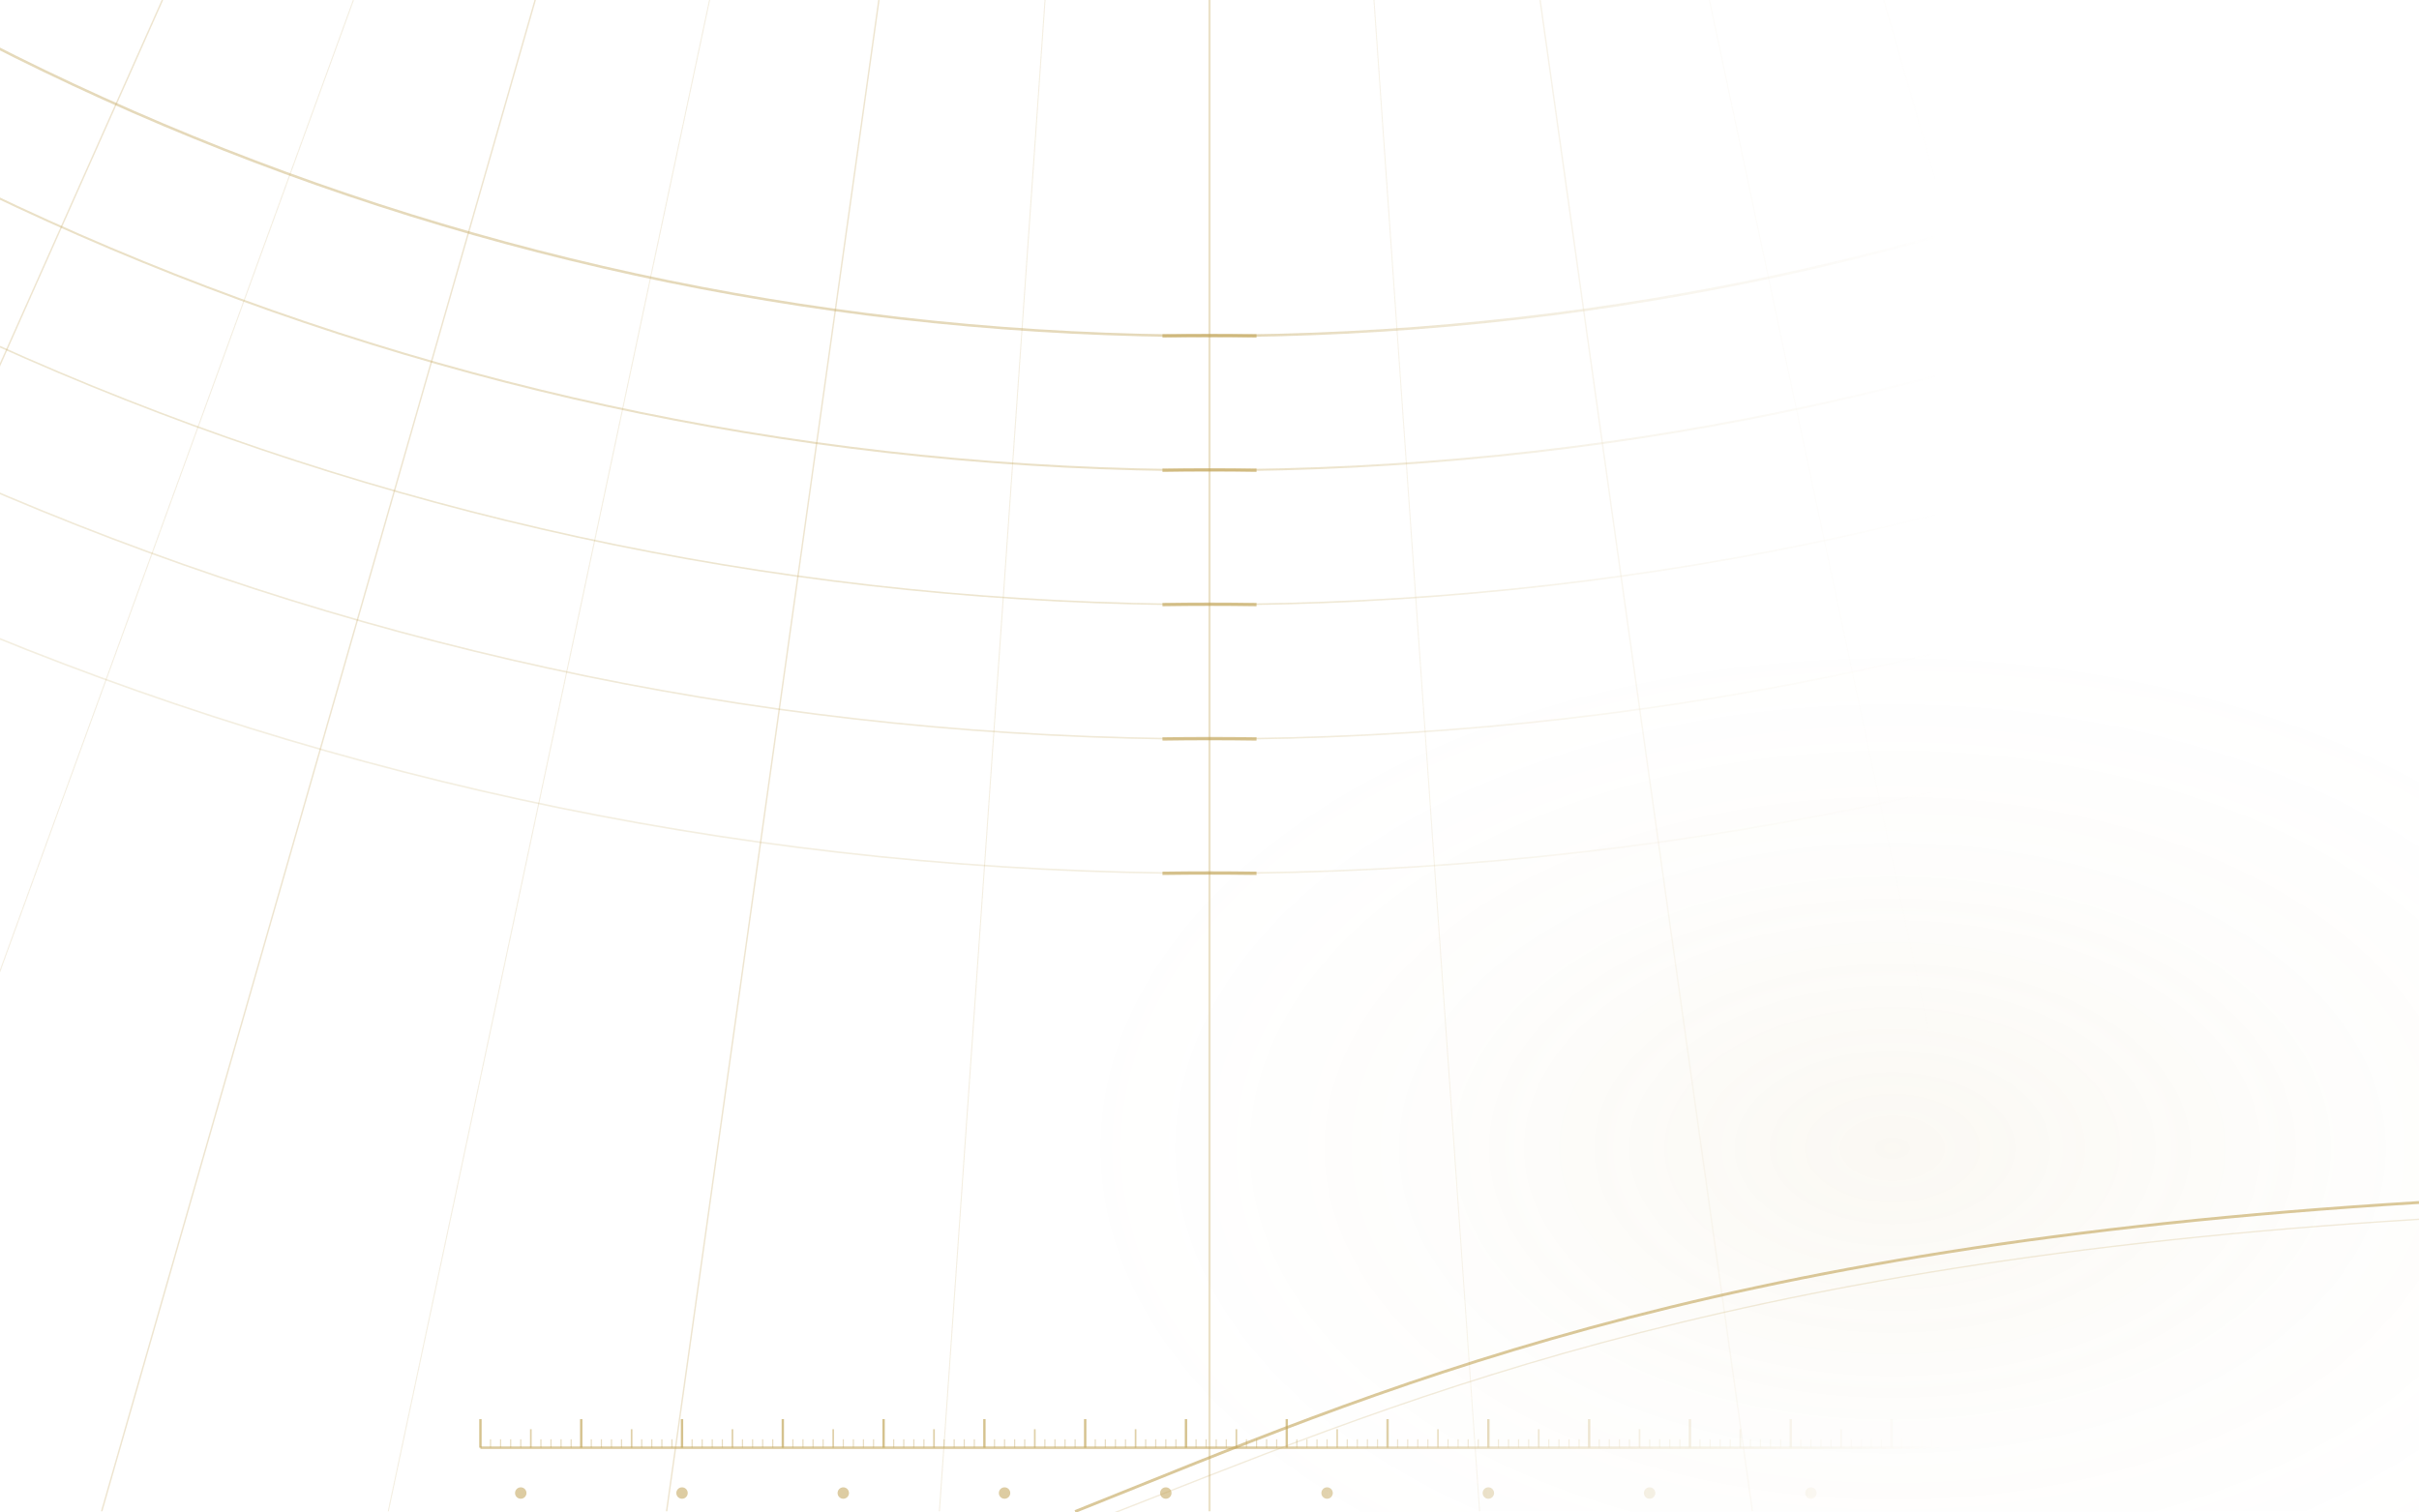
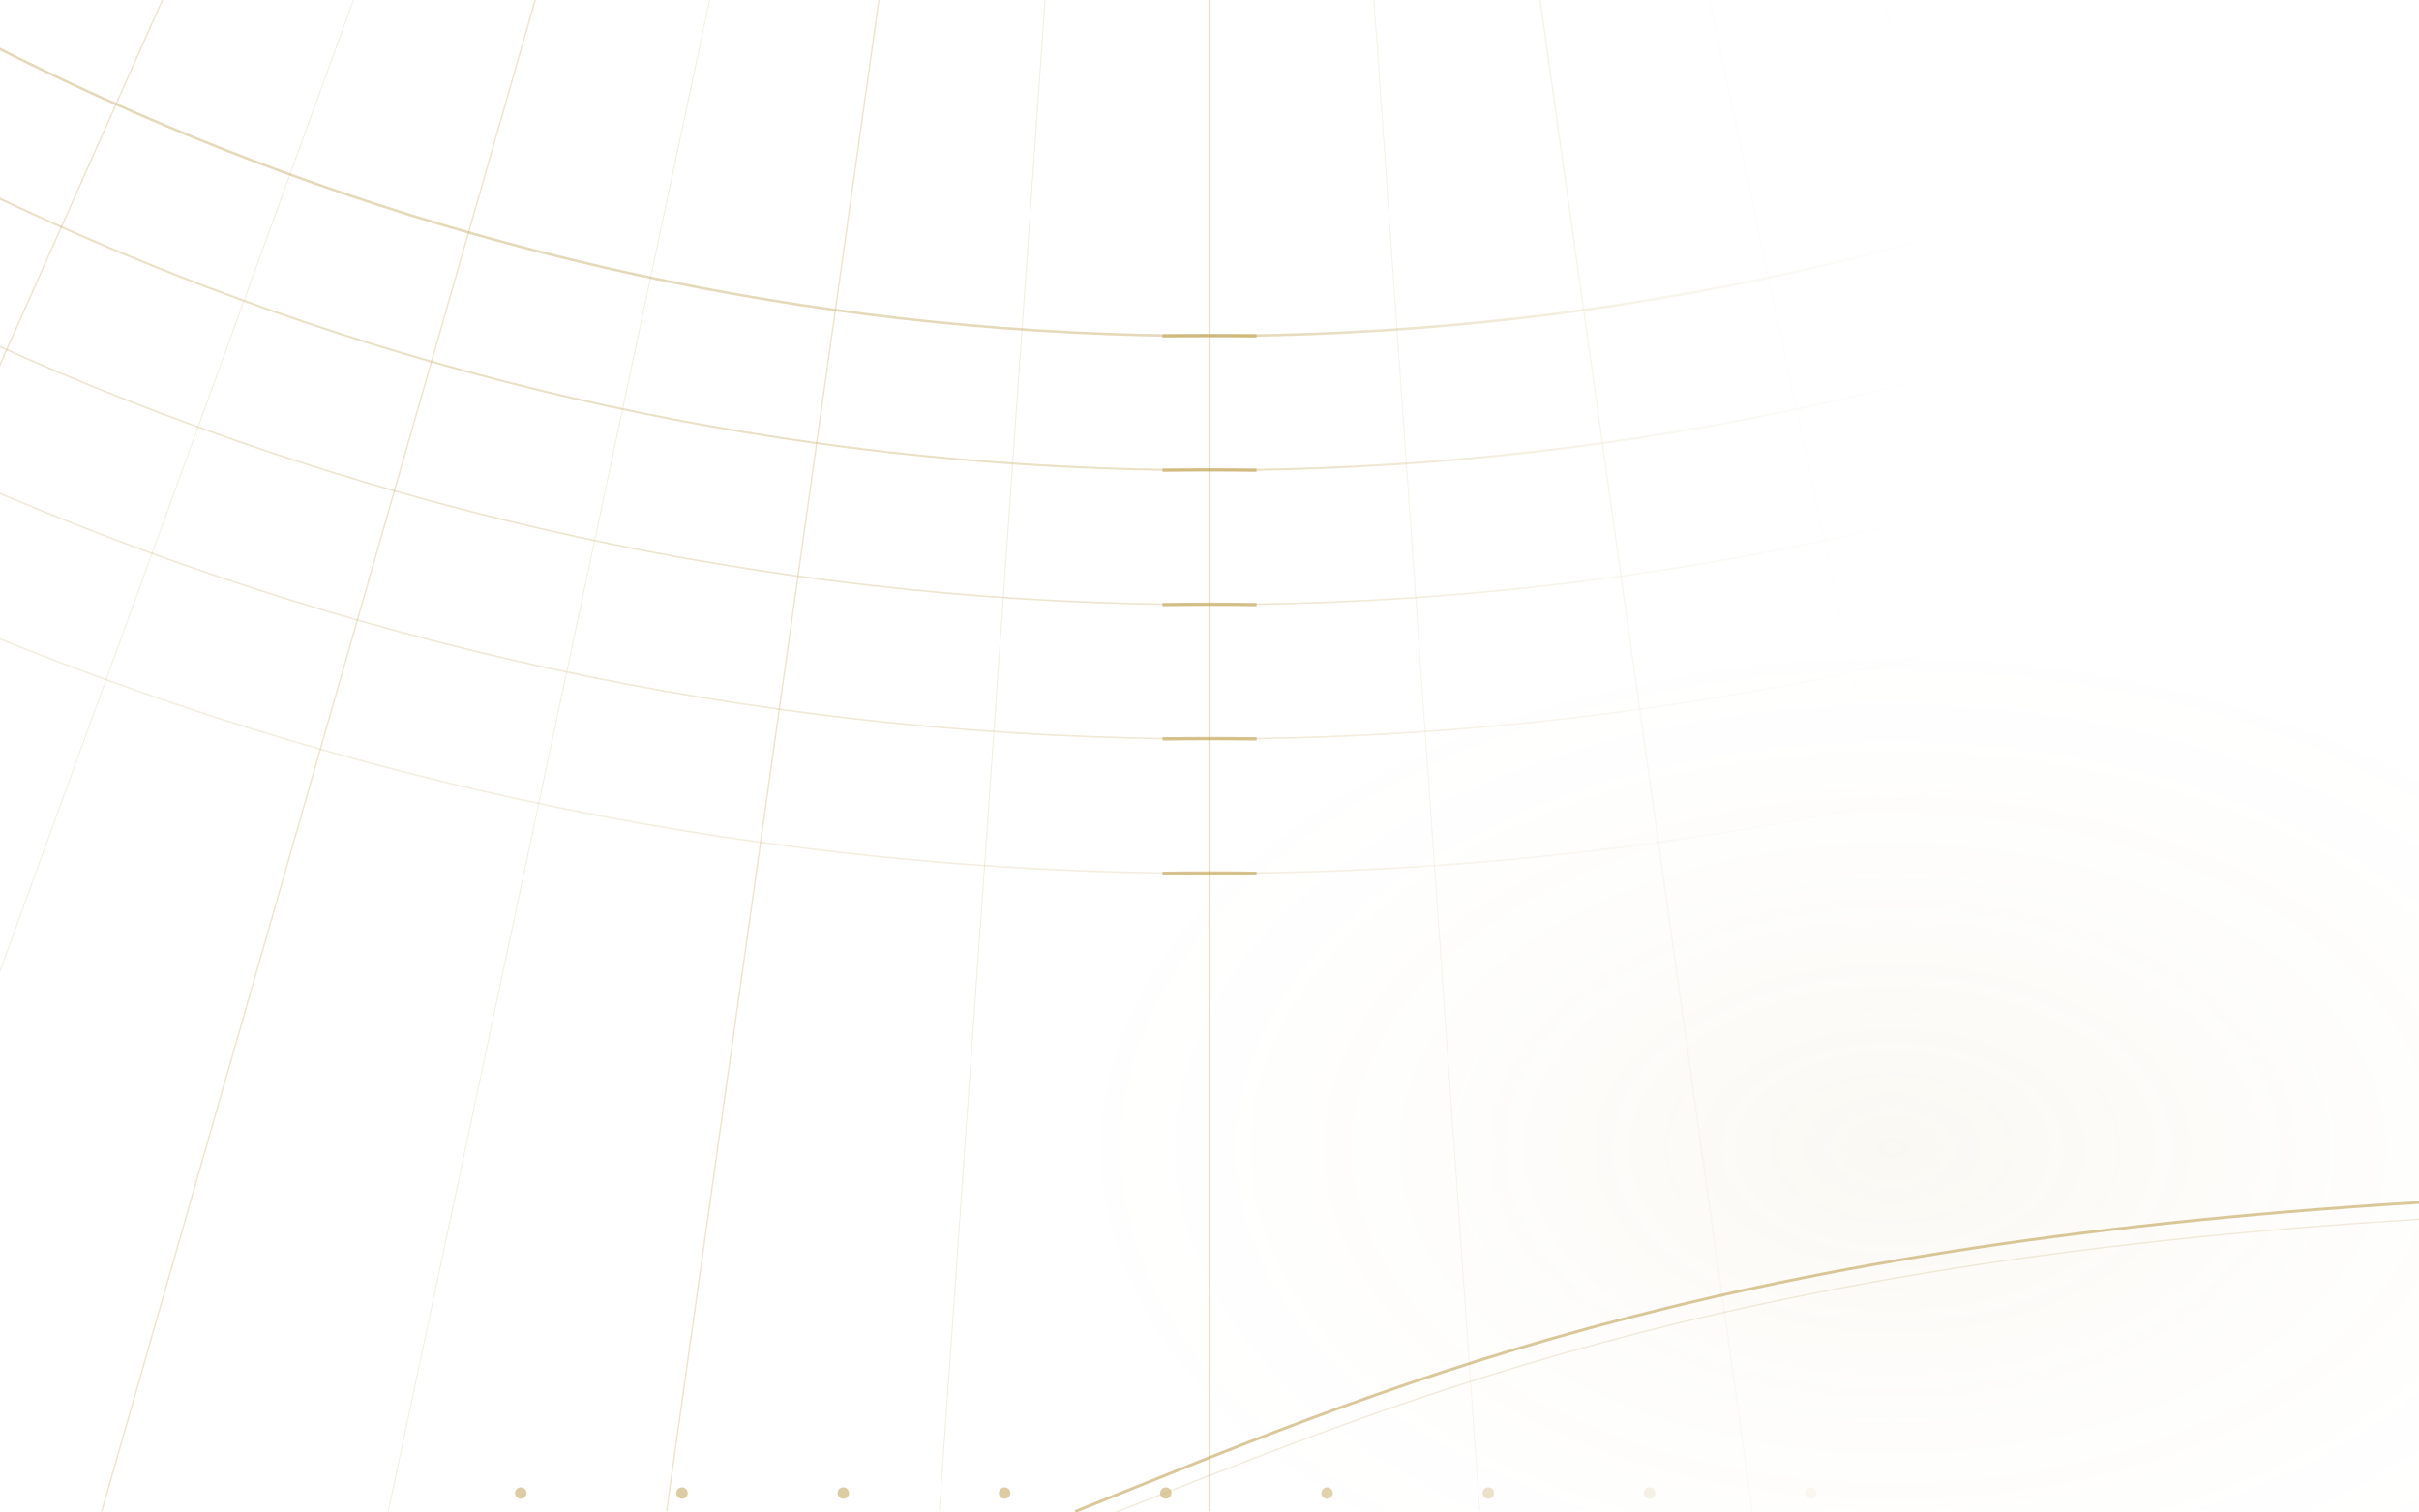
<svg xmlns="http://www.w3.org/2000/svg" width="1440" height="900" viewBox="0 0 1440 900" fill="none">
  <defs>
    <linearGradient id="fadeL" x1="0" y1="0" x2="1" y2="0">
      <stop offset="0%" stop-color="#fff" stop-opacity="1" />
      <stop offset="52%" stop-color="#fff" stop-opacity="1" />
      <stop offset="68%" stop-color="#fff" stop-opacity="0.28" />
      <stop offset="80%" stop-color="#fff" stop-opacity="0" />
      <stop offset="100%" stop-color="#fff" stop-opacity="0" />
    </linearGradient>
    <mask id="plateMask">
      <rect width="1440" height="900" fill="url(#fadeL)" />
    </mask>
    <radialGradient id="plinth" cx="78%" cy="76%" r="34%">
      <stop offset="0%" stop-color="#c2a55a12" />
      <stop offset="55%" stop-color="#c2a55a05" />
      <stop offset="100%" stop-color="#c2a55a00" />
    </radialGradient>
  </defs>
  <g mask="url(#plateMask)">
    <circle cx="720" cy="-1400" r="1600" fill="none" stroke="#c2a55a6a" stroke-width="1.5" />
    <path d="M692 200 A 1600 1600 0 0 1 748 200" fill="none" stroke="#c2a55aa5" stroke-width="2.0" />
    <circle cx="720" cy="-1400" r="1680" fill="none" stroke="#c2a55a58" stroke-width="1.2" />
    <path d="M692 280 A 1680 1680 0 0 1 748 280" fill="none" stroke="#c2a55aa5" stroke-width="2.0" />
    <circle cx="720" cy="-1400" r="1760" fill="none" stroke="#c2a55a49" stroke-width="0.95" />
    <path d="M692 360 A 1760 1760 0 0 1 748 360" fill="none" stroke="#c2a55aa5" stroke-width="2.0" />
    <circle cx="720" cy="-1400" r="1840" fill="none" stroke="#c2a55a3d" stroke-width="0.95" />
    <path d="M692 440 A 1840 1840 0 0 1 748 440" fill="none" stroke="#c2a55aa5" stroke-width="2.0" />
    <circle cx="720" cy="-1400" r="1920" fill="none" stroke="#c2a55a30" stroke-width="0.95" />
    <path d="M692 520 A 1920 1920 0 0 1 748 520" fill="none" stroke="#c2a55aa5" stroke-width="2.0" />
    <line x1="817.9" y1="0" x2="880.8" y2="900" stroke="#c2a55a18" stroke-width="0.6" />
    <line x1="916.8" y1="0" x2="1043.2" y2="900" stroke="#c2a55a18" stroke-width="0.6" />
    <line x1="1017.6" y1="0" x2="1208.9" y2="900" stroke="#c2a55a18" stroke-width="0.6" />
    <line x1="1121.4" y1="0" x2="1379.5" y2="900" stroke="#c2a55a18" stroke-width="0.6" />
    <line x1="1229.6" y1="0" x2="1557.1" y2="900" stroke="#c2a55a18" stroke-width="0.6" />
    <line x1="1343.3" y1="0" x2="1744.0" y2="900" stroke="#c2a55a18" stroke-width="0.6" />
    <line x1="1464.4" y1="0" x2="1942.9" y2="900" stroke="#c2a55a18" stroke-width="0.6" />
    <line x1="1594.8" y1="0" x2="2157.2" y2="900" stroke="#c2a55a18" stroke-width="0.6" />
    <line x1="1737.2" y1="0" x2="2391.0" y2="900" stroke="#c2a55a18" stroke-width="0.6" />
    <line x1="1894.7" y1="0" x2="2649.9" y2="900" stroke="#c2a55a18" stroke-width="0.6" />
    <line x1="2072.0" y1="0" x2="2941.1" y2="900" stroke="#c2a55a18" stroke-width="0.6" />
    <line x1="2274.9" y1="0" x2="3274.4" y2="900" stroke="#c2a55a18" stroke-width="0.6" />
    <line x1="2511.9" y1="0" x2="3663.9" y2="900" stroke="#c2a55a18" stroke-width="0.6" />
    <line x1="2795.6" y1="0" x2="4129.9" y2="900" stroke="#c2a55a18" stroke-width="0.6" />
    <line x1="3144.9" y1="0" x2="4703.7" y2="900" stroke="#c2a55a18" stroke-width="0.6" />
    <line x1="3590.4" y1="0" x2="5435.7" y2="900" stroke="#c2a55a18" stroke-width="0.6" />
    <line x1="4185.1" y1="0" x2="6412.7" y2="900" stroke="#c2a55a18" stroke-width="0.6" />
    <line x1="5028.8" y1="0" x2="7798.7" y2="900" stroke="#c2a55a18" stroke-width="0.6" />
    <line x1="6335.1" y1="0" x2="9944.8" y2="900" stroke="#c2a55a18" stroke-width="0.6" />
    <line x1="8659.8" y1="0" x2="13763.9" y2="900" stroke="#c2a55a18" stroke-width="0.6" />
    <line x1="14040.1" y1="0" x2="22603.0" y2="900" stroke="#c2a55a18" stroke-width="0.6" />
    <line x1="40810.8" y1="0" x2="66583.4" y2="900" stroke="#c2a55a18" stroke-width="0.6" />
    <line x1="-39370.8" y1="0" x2="-65143.4" y2="900" stroke="#c2a55a18" stroke-width="0.6" />
    <line x1="-12600.1" y1="0" x2="-21163.0" y2="900" stroke="#c2a55a18" stroke-width="0.6" />
    <line x1="-7219.8" y1="0" x2="-12323.9" y2="900" stroke="#c2a55a18" stroke-width="0.6" />
    <line x1="-4895.1" y1="0" x2="-8504.8" y2="900" stroke="#c2a55a18" stroke-width="0.6" />
    <line x1="-3588.8" y1="0" x2="-6358.7" y2="900" stroke="#c2a55a18" stroke-width="0.6" />
    <line x1="-2745.1" y1="0" x2="-4972.7" y2="900" stroke="#c2a55a18" stroke-width="0.6" />
    <line x1="-2150.4" y1="0" x2="-3995.7" y2="900" stroke="#c2a55a18" stroke-width="0.6" />
    <line x1="-1704.9" y1="0" x2="-3263.7" y2="900" stroke="#c2a55a18" stroke-width="0.6" />
    <line x1="-1355.6" y1="0" x2="-2689.9" y2="900" stroke="#c2a55a18" stroke-width="0.6" />
    <line x1="-1071.9" y1="0" x2="-2223.9" y2="900" stroke="#c2a55a18" stroke-width="0.6" />
    <line x1="-834.9" y1="0" x2="-1834.4" y2="900" stroke="#c2a55a18" stroke-width="0.6" />
    <line x1="-632.0" y1="0" x2="-1501.1" y2="900" stroke="#c2a55a18" stroke-width="0.6" />
    <line x1="-454.7" y1="0" x2="-1209.9" y2="900" stroke="#c2a55a18" stroke-width="0.6" />
    <line x1="-297.2" y1="0" x2="-951.0" y2="900" stroke="#c2a55a18" stroke-width="0.6" />
    <line x1="-154.8" y1="0" x2="-717.2" y2="900" stroke="#c2a55a18" stroke-width="0.6" />
    <line x1="-24.4" y1="0" x2="-502.9" y2="900" stroke="#c2a55a18" stroke-width="0.6" />
    <line x1="210.4" y1="0" x2="-117.1" y2="900" stroke="#c2a55a18" stroke-width="0.6" />
    <line x1="422.4" y1="0" x2="231.1" y2="900" stroke="#c2a55a18" stroke-width="0.6" />
    <line x1="622.1" y1="0" x2="559.2" y2="900" stroke="#c2a55a18" stroke-width="0.6" />
    <line x1="817.9" y1="0" x2="880.8" y2="900" stroke="#c2a55a18" stroke-width="0.6" />
    <line x1="1017.6" y1="0" x2="1208.9" y2="900" stroke="#c2a55a18" stroke-width="0.6" />
    <line x1="1229.6" y1="0" x2="1557.1" y2="900" stroke="#c2a55a18" stroke-width="0.6" />
    <line x1="1464.4" y1="0" x2="1942.9" y2="900" stroke="#c2a55a18" stroke-width="0.6" />
    <line x1="1594.8" y1="0" x2="2157.2" y2="900" stroke="#c2a55a18" stroke-width="0.6" />
    <line x1="1737.2" y1="0" x2="2391.0" y2="900" stroke="#c2a55a18" stroke-width="0.6" />
    <line x1="1894.7" y1="0" x2="2649.9" y2="900" stroke="#c2a55a18" stroke-width="0.6" />
    <line x1="2072.0" y1="0" x2="2941.1" y2="900" stroke="#c2a55a18" stroke-width="0.6" />
    <line x1="2274.9" y1="0" x2="3274.4" y2="900" stroke="#c2a55a18" stroke-width="0.6" />
    <line x1="2511.9" y1="0" x2="3663.9" y2="900" stroke="#c2a55a18" stroke-width="0.6" />
    <line x1="2795.6" y1="0" x2="4129.9" y2="900" stroke="#c2a55a18" stroke-width="0.6" />
    <line x1="3144.9" y1="0" x2="4703.7" y2="900" stroke="#c2a55a18" stroke-width="0.6" />
    <line x1="3590.4" y1="0" x2="5435.7" y2="900" stroke="#c2a55a18" stroke-width="0.6" />
    <line x1="4185.1" y1="0" x2="6412.7" y2="900" stroke="#c2a55a18" stroke-width="0.6" />
    <line x1="5028.8" y1="0" x2="7798.7" y2="900" stroke="#c2a55a18" stroke-width="0.6" />
    <line x1="6335.1" y1="0" x2="9944.8" y2="900" stroke="#c2a55a18" stroke-width="0.6" />
    <line x1="8659.8" y1="0" x2="13763.9" y2="900" stroke="#c2a55a18" stroke-width="0.6" />
    <line x1="14040.1" y1="0" x2="22603.0" y2="900" stroke="#c2a55a18" stroke-width="0.6" />
    <line x1="40810.8" y1="0" x2="66583.4" y2="900" stroke="#c2a55a18" stroke-width="0.6" />
    <line x1="-39370.8" y1="0" x2="-65143.4" y2="900" stroke="#c2a55a18" stroke-width="0.6" />
    <line x1="-12600.1" y1="0" x2="-21163.0" y2="900" stroke="#c2a55a18" stroke-width="0.6" />
    <line x1="-7219.8" y1="0" x2="-12323.9" y2="900" stroke="#c2a55a18" stroke-width="0.6" />
    <line x1="-4895.1" y1="0" x2="-8504.8" y2="900" stroke="#c2a55a18" stroke-width="0.6" />
    <line x1="-3588.8" y1="0" x2="-6358.7" y2="900" stroke="#c2a55a18" stroke-width="0.6" />
    <line x1="-2745.1" y1="0" x2="-4972.7" y2="900" stroke="#c2a55a18" stroke-width="0.6" />
    <line x1="-2150.4" y1="0" x2="-3995.7" y2="900" stroke="#c2a55a18" stroke-width="0.6" />
    <line x1="-1704.9" y1="0" x2="-3263.7" y2="900" stroke="#c2a55a18" stroke-width="0.6" />
    <line x1="-1355.6" y1="0" x2="-2689.9" y2="900" stroke="#c2a55a18" stroke-width="0.6" />
    <line x1="-1071.9" y1="0" x2="-2223.9" y2="900" stroke="#c2a55a18" stroke-width="0.6" />
    <line x1="-834.9" y1="0" x2="-1834.4" y2="900" stroke="#c2a55a18" stroke-width="0.6" />
    <line x1="-632.0" y1="0" x2="-1501.1" y2="900" stroke="#c2a55a18" stroke-width="0.6" />
    <line x1="-454.7" y1="0" x2="-1209.9" y2="900" stroke="#c2a55a18" stroke-width="0.6" />
    <line x1="-297.2" y1="0" x2="-951.0" y2="900" stroke="#c2a55a18" stroke-width="0.6" />
    <line x1="-154.8" y1="0" x2="-717.2" y2="900" stroke="#c2a55a18" stroke-width="0.6" />
    <line x1="-24.4" y1="0" x2="-502.9" y2="900" stroke="#c2a55a18" stroke-width="0.6" />
    <line x1="96.7" y1="0" x2="-304.0" y2="900" stroke="#c2a55a18" stroke-width="0.6" />
    <line x1="210.4" y1="0" x2="-117.1" y2="900" stroke="#c2a55a18" stroke-width="0.6" />
    <line x1="318.6" y1="0" x2="60.5" y2="900" stroke="#c2a55a18" stroke-width="0.6" />
    <line x1="422.4" y1="0" x2="231.1" y2="900" stroke="#c2a55a18" stroke-width="0.6" />
    <line x1="523.2" y1="0" x2="396.8" y2="900" stroke="#c2a55a18" stroke-width="0.6" />
    <line x1="622.1" y1="0" x2="559.2" y2="900" stroke="#c2a55a18" stroke-width="0.6" />
    <line x1="96.7" y1="0" x2="-304.0" y2="900" stroke="#c2a55a37" stroke-width="0.9" />
    <line x1="318.6" y1="0" x2="60.5" y2="900" stroke="#c2a55a37" stroke-width="0.9" />
    <line x1="523.2" y1="0" x2="396.8" y2="900" stroke="#c2a55a37" stroke-width="0.9" />
    <line x1="720.0" y1="0" x2="720.0" y2="900" stroke="#c2a55a54" stroke-width="1.3" />
    <line x1="916.8" y1="0" x2="1043.2" y2="900" stroke="#c2a55a37" stroke-width="0.9" />
    <line x1="1121.4" y1="0" x2="1379.5" y2="900" stroke="#c2a55a37" stroke-width="0.9" />
    <line x1="1343.3" y1="0" x2="1744.0" y2="900" stroke="#c2a55a37" stroke-width="0.9" />
-     <line x1="286" y1="862" x2="1434" y2="862" stroke="#c2a55a93" stroke-width="1.5" />
-     <line x1="286" y1="862" x2="286" y2="845" stroke="#c2a55aae" stroke-width="1.4" />
-     <text x="286" y="876" text-anchor="middle" font-family="Consolas, monospace" font-size="9.5" fill="undefineda3">子</text>
-     <line x1="292" y1="862" x2="292" y2="857" stroke="#c2a55a5f" stroke-width="0.7" />
-     <line x1="298" y1="862" x2="298" y2="857" stroke="#c2a55a5f" stroke-width="0.7" />
-     <line x1="304" y1="862" x2="304" y2="857" stroke="#c2a55a5f" stroke-width="0.7" />
-     <line x1="310" y1="862" x2="310" y2="857" stroke="#c2a55a5f" stroke-width="0.7" />
-     <line x1="316" y1="862" x2="316" y2="851" stroke="#c2a55a84" stroke-width="1" />
-     <line x1="322" y1="862" x2="322" y2="857" stroke="#c2a55a5f" stroke-width="0.7" />
-     <line x1="328" y1="862" x2="328" y2="857" stroke="#c2a55a5f" stroke-width="0.7" />
-     <line x1="334" y1="862" x2="334" y2="857" stroke="#c2a55a5f" stroke-width="0.7" />
-     <line x1="340" y1="862" x2="340" y2="857" stroke="#c2a55a5f" stroke-width="0.7" />
-     <line x1="346" y1="862" x2="346" y2="845" stroke="#c2a55aae" stroke-width="1.4" />
-     <text x="346" y="876" text-anchor="middle" font-family="Consolas, monospace" font-size="9.5" fill="undefineda3">丑</text>
-     <line x1="352" y1="862" x2="352" y2="857" stroke="#c2a55a5f" stroke-width="0.7" />
-     <line x1="358" y1="862" x2="358" y2="857" stroke="#c2a55a5f" stroke-width="0.7" />
-     <line x1="364" y1="862" x2="364" y2="857" stroke="#c2a55a5f" stroke-width="0.7" />
-     <line x1="370" y1="862" x2="370" y2="857" stroke="#c2a55a5f" stroke-width="0.7" />
-     <line x1="376" y1="862" x2="376" y2="851" stroke="#c2a55a84" stroke-width="1" />
-     <line x1="382" y1="862" x2="382" y2="857" stroke="#c2a55a5f" stroke-width="0.7" />
-     <line x1="388" y1="862" x2="388" y2="857" stroke="#c2a55a5f" stroke-width="0.7" />
-     <line x1="394" y1="862" x2="394" y2="857" stroke="#c2a55a5f" stroke-width="0.7" />
-     <line x1="400" y1="862" x2="400" y2="857" stroke="#c2a55a5f" stroke-width="0.7" />
-     <line x1="406" y1="862" x2="406" y2="845" stroke="#c2a55aae" stroke-width="1.4" />
-     <text x="406" y="876" text-anchor="middle" font-family="Consolas, monospace" font-size="9.5" fill="undefineda3">寅</text>
-     <line x1="412" y1="862" x2="412" y2="857" stroke="#c2a55a5f" stroke-width="0.7" />
-     <line x1="418" y1="862" x2="418" y2="857" stroke="#c2a55a5f" stroke-width="0.7" />
-     <line x1="424" y1="862" x2="424" y2="857" stroke="#c2a55a5f" stroke-width="0.7" />
-     <line x1="430" y1="862" x2="430" y2="857" stroke="#c2a55a5f" stroke-width="0.7" />
-     <line x1="436" y1="862" x2="436" y2="851" stroke="#c2a55a84" stroke-width="1" />
-     <line x1="442" y1="862" x2="442" y2="857" stroke="#c2a55a5f" stroke-width="0.7" />
-     <line x1="448" y1="862" x2="448" y2="857" stroke="#c2a55a5f" stroke-width="0.7" />
-     <line x1="454" y1="862" x2="454" y2="857" stroke="#c2a55a5f" stroke-width="0.7" />
-     <line x1="460" y1="862" x2="460" y2="857" stroke="#c2a55a5f" stroke-width="0.7" />
-     <line x1="466" y1="862" x2="466" y2="845" stroke="#c2a55aae" stroke-width="1.4" />
-     <text x="466" y="876" text-anchor="middle" font-family="Consolas, monospace" font-size="9.5" fill="undefineda3">卯</text>
-     <line x1="472" y1="862" x2="472" y2="857" stroke="#c2a55a5f" stroke-width="0.7" />
-     <line x1="478" y1="862" x2="478" y2="857" stroke="#c2a55a5f" stroke-width="0.7" />
-     <line x1="484" y1="862" x2="484" y2="857" stroke="#c2a55a5f" stroke-width="0.7" />
-     <line x1="490" y1="862" x2="490" y2="857" stroke="#c2a55a5f" stroke-width="0.7" />
-     <line x1="496" y1="862" x2="496" y2="851" stroke="#c2a55a84" stroke-width="1" />
-     <line x1="502" y1="862" x2="502" y2="857" stroke="#c2a55a5f" stroke-width="0.7" />
-     <line x1="508" y1="862" x2="508" y2="857" stroke="#c2a55a5f" stroke-width="0.7" />
-     <line x1="514" y1="862" x2="514" y2="857" stroke="#c2a55a5f" stroke-width="0.7" />
-     <line x1="520" y1="862" x2="520" y2="857" stroke="#c2a55a5f" stroke-width="0.7" />
-     <line x1="526" y1="862" x2="526" y2="845" stroke="#c2a55aae" stroke-width="1.4" />
-     <text x="526" y="876" text-anchor="middle" font-family="Consolas, monospace" font-size="9.5" fill="undefineda3">辰</text>
-     <line x1="532" y1="862" x2="532" y2="857" stroke="#c2a55a5f" stroke-width="0.7" />
-     <line x1="538" y1="862" x2="538" y2="857" stroke="#c2a55a5f" stroke-width="0.7" />
-     <line x1="544" y1="862" x2="544" y2="857" stroke="#c2a55a5f" stroke-width="0.7" />
-     <line x1="550" y1="862" x2="550" y2="857" stroke="#c2a55a5f" stroke-width="0.7" />
-     <line x1="556" y1="862" x2="556" y2="851" stroke="#c2a55a84" stroke-width="1" />
-     <line x1="562" y1="862" x2="562" y2="857" stroke="#c2a55a5f" stroke-width="0.7" />
-     <line x1="568" y1="862" x2="568" y2="857" stroke="#c2a55a5f" stroke-width="0.7" />
-     <line x1="574" y1="862" x2="574" y2="857" stroke="#c2a55a5f" stroke-width="0.7" />
-     <line x1="580" y1="862" x2="580" y2="857" stroke="#c2a55a5f" stroke-width="0.7" />
-     <line x1="586" y1="862" x2="586" y2="845" stroke="#c2a55aae" stroke-width="1.4" />
-     <text x="586" y="876" text-anchor="middle" font-family="Consolas, monospace" font-size="9.5" fill="undefineda3">巳</text>
-     <line x1="592" y1="862" x2="592" y2="857" stroke="#c2a55a5f" stroke-width="0.7" />
-     <line x1="598" y1="862" x2="598" y2="857" stroke="#c2a55a5f" stroke-width="0.7" />
-     <line x1="604" y1="862" x2="604" y2="857" stroke="#c2a55a5f" stroke-width="0.7" />
-     <line x1="610" y1="862" x2="610" y2="857" stroke="#c2a55a5f" stroke-width="0.7" />
-     <line x1="616" y1="862" x2="616" y2="851" stroke="#c2a55a84" stroke-width="1" />
-     <line x1="622" y1="862" x2="622" y2="857" stroke="#c2a55a5f" stroke-width="0.7" />
-     <line x1="628" y1="862" x2="628" y2="857" stroke="#c2a55a5f" stroke-width="0.7" />
-     <line x1="634" y1="862" x2="634" y2="857" stroke="#c2a55a5f" stroke-width="0.7" />
-     <line x1="640" y1="862" x2="640" y2="857" stroke="#c2a55a5f" stroke-width="0.7" />
-     <line x1="646" y1="862" x2="646" y2="845" stroke="#c2a55aae" stroke-width="1.4" />
-     <text x="646" y="876" text-anchor="middle" font-family="Consolas, monospace" font-size="9.5" fill="undefineda3">午</text>
-     <line x1="652" y1="862" x2="652" y2="857" stroke="#c2a55a5f" stroke-width="0.7" />
-     <line x1="658" y1="862" x2="658" y2="857" stroke="#c2a55a5f" stroke-width="0.7" />
-     <line x1="664" y1="862" x2="664" y2="857" stroke="#c2a55a5f" stroke-width="0.7" />
-     <line x1="670" y1="862" x2="670" y2="857" stroke="#c2a55a5f" stroke-width="0.7" />
-     <line x1="676" y1="862" x2="676" y2="851" stroke="#c2a55a84" stroke-width="1" />
-     <line x1="682" y1="862" x2="682" y2="857" stroke="#c2a55a5f" stroke-width="0.7" />
-     <line x1="688" y1="862" x2="688" y2="857" stroke="#c2a55a5f" stroke-width="0.7" />
-     <line x1="694" y1="862" x2="694" y2="857" stroke="#c2a55a5f" stroke-width="0.7" />
-     <line x1="700" y1="862" x2="700" y2="857" stroke="#c2a55a5f" stroke-width="0.7" />
-     <line x1="706" y1="862" x2="706" y2="845" stroke="#c2a55aae" stroke-width="1.4" />
-     <text x="706" y="876" text-anchor="middle" font-family="Consolas, monospace" font-size="9.5" fill="undefineda3">未</text>
-     <line x1="712" y1="862" x2="712" y2="857" stroke="#c2a55a5f" stroke-width="0.7" />
-     <line x1="718" y1="862" x2="718" y2="857" stroke="#c2a55a5f" stroke-width="0.7" />
-     <line x1="724" y1="862" x2="724" y2="857" stroke="#c2a55a5f" stroke-width="0.7" />
-     <line x1="730" y1="862" x2="730" y2="857" stroke="#c2a55a5f" stroke-width="0.7" />
-     <line x1="736" y1="862" x2="736" y2="851" stroke="#c2a55a84" stroke-width="1" />
-     <line x1="742" y1="862" x2="742" y2="857" stroke="#c2a55a5f" stroke-width="0.7" />
-     <line x1="748" y1="862" x2="748" y2="857" stroke="#c2a55a5f" stroke-width="0.7" />
-     <line x1="754" y1="862" x2="754" y2="857" stroke="#c2a55a5f" stroke-width="0.7" />
-     <line x1="760" y1="862" x2="760" y2="857" stroke="#c2a55a5f" stroke-width="0.7" />
-     <line x1="766" y1="862" x2="766" y2="845" stroke="#c2a55aae" stroke-width="1.4" />
-     <text x="766" y="876" text-anchor="middle" font-family="Consolas, monospace" font-size="9.5" fill="undefineda3">申</text>
-     <line x1="772" y1="862" x2="772" y2="857" stroke="#c2a55a5f" stroke-width="0.7" />
-     <line x1="778" y1="862" x2="778" y2="857" stroke="#c2a55a5f" stroke-width="0.7" />
-     <line x1="784" y1="862" x2="784" y2="857" stroke="#c2a55a5f" stroke-width="0.7" />
-     <line x1="790" y1="862" x2="790" y2="857" stroke="#c2a55a5f" stroke-width="0.7" />
-     <line x1="796" y1="862" x2="796" y2="851" stroke="#c2a55a84" stroke-width="1" />
-     <line x1="802" y1="862" x2="802" y2="857" stroke="#c2a55a5f" stroke-width="0.7" />
-     <line x1="808" y1="862" x2="808" y2="857" stroke="#c2a55a5f" stroke-width="0.7" />
-     <line x1="814" y1="862" x2="814" y2="857" stroke="#c2a55a5f" stroke-width="0.7" />
-     <line x1="820" y1="862" x2="820" y2="857" stroke="#c2a55a5f" stroke-width="0.7" />
-     <line x1="826" y1="862" x2="826" y2="845" stroke="#c2a55aae" stroke-width="1.4" />
-     <text x="826" y="876" text-anchor="middle" font-family="Consolas, monospace" font-size="9.5" fill="undefineda3">酉</text>
-     <line x1="832" y1="862" x2="832" y2="857" stroke="#c2a55a5f" stroke-width="0.7" />
-     <line x1="838" y1="862" x2="838" y2="857" stroke="#c2a55a5f" stroke-width="0.7" />
-     <line x1="844" y1="862" x2="844" y2="857" stroke="#c2a55a5f" stroke-width="0.7" />
-     <line x1="850" y1="862" x2="850" y2="857" stroke="#c2a55a5f" stroke-width="0.7" />
-     <line x1="856" y1="862" x2="856" y2="851" stroke="#c2a55a84" stroke-width="1" />
-     <line x1="862" y1="862" x2="862" y2="857" stroke="#c2a55a5f" stroke-width="0.7" />
-     <line x1="868" y1="862" x2="868" y2="857" stroke="#c2a55a5f" stroke-width="0.7" />
-     <line x1="874" y1="862" x2="874" y2="857" stroke="#c2a55a5f" stroke-width="0.7" />
-     <line x1="880" y1="862" x2="880" y2="857" stroke="#c2a55a5f" stroke-width="0.7" />
-     <line x1="886" y1="862" x2="886" y2="845" stroke="#c2a55aae" stroke-width="1.4" />
-     <text x="886" y="876" text-anchor="middle" font-family="Consolas, monospace" font-size="9.5" fill="undefineda3">戌</text>
-     <line x1="892" y1="862" x2="892" y2="857" stroke="#c2a55a5f" stroke-width="0.7" />
-     <line x1="898" y1="862" x2="898" y2="857" stroke="#c2a55a5f" stroke-width="0.7" />
-     <line x1="904" y1="862" x2="904" y2="857" stroke="#c2a55a5f" stroke-width="0.7" />
-     <line x1="910" y1="862" x2="910" y2="857" stroke="#c2a55a5f" stroke-width="0.7" />
-     <line x1="916" y1="862" x2="916" y2="851" stroke="#c2a55a84" stroke-width="1" />
-     <line x1="922" y1="862" x2="922" y2="857" stroke="#c2a55a5f" stroke-width="0.7" />
-     <line x1="928" y1="862" x2="928" y2="857" stroke="#c2a55a5f" stroke-width="0.7" />
-     <line x1="934" y1="862" x2="934" y2="857" stroke="#c2a55a5f" stroke-width="0.7" />
-     <line x1="940" y1="862" x2="940" y2="857" stroke="#c2a55a5f" stroke-width="0.7" />
-     <line x1="946" y1="862" x2="946" y2="845" stroke="#c2a55aae" stroke-width="1.4" />
-     <text x="946" y="876" text-anchor="middle" font-family="Consolas, monospace" font-size="9.5" fill="undefineda3">亥</text>
-     <line x1="952" y1="862" x2="952" y2="857" stroke="#c2a55a5f" stroke-width="0.7" />
-     <line x1="958" y1="862" x2="958" y2="857" stroke="#c2a55a5f" stroke-width="0.7" />
-     <line x1="964" y1="862" x2="964" y2="857" stroke="#c2a55a5f" stroke-width="0.7" />
-     <line x1="970" y1="862" x2="970" y2="857" stroke="#c2a55a5f" stroke-width="0.7" />
-     <line x1="976" y1="862" x2="976" y2="851" stroke="#c2a55a84" stroke-width="1" />
-     <line x1="982" y1="862" x2="982" y2="857" stroke="#c2a55a5f" stroke-width="0.7" />
-     <line x1="988" y1="862" x2="988" y2="857" stroke="#c2a55a5f" stroke-width="0.7" />
-     <line x1="994" y1="862" x2="994" y2="857" stroke="#c2a55a5f" stroke-width="0.7" />
-     <line x1="1000" y1="862" x2="1000" y2="857" stroke="#c2a55a5f" stroke-width="0.7" />
-     <line x1="1006" y1="862" x2="1006" y2="845" stroke="#c2a55aae" stroke-width="1.4" />
-     <text x="1006" y="876" text-anchor="middle" font-family="Consolas, monospace" font-size="9.5" fill="undefineda3">子</text>
-     <line x1="1012" y1="862" x2="1012" y2="857" stroke="#c2a55a5f" stroke-width="0.7" />
-     <line x1="1018" y1="862" x2="1018" y2="857" stroke="#c2a55a5f" stroke-width="0.7" />
-     <line x1="1024" y1="862" x2="1024" y2="857" stroke="#c2a55a5f" stroke-width="0.7" />
-     <line x1="1030" y1="862" x2="1030" y2="857" stroke="#c2a55a5f" stroke-width="0.7" />
-     <line x1="1036" y1="862" x2="1036" y2="851" stroke="#c2a55a84" stroke-width="1" />
-     <line x1="1042" y1="862" x2="1042" y2="857" stroke="#c2a55a5f" stroke-width="0.7" />
-     <line x1="1048" y1="862" x2="1048" y2="857" stroke="#c2a55a5f" stroke-width="0.7" />
-     <line x1="1054" y1="862" x2="1054" y2="857" stroke="#c2a55a5f" stroke-width="0.7" />
-     <line x1="1060" y1="862" x2="1060" y2="857" stroke="#c2a55a5f" stroke-width="0.7" />
-     <line x1="1066" y1="862" x2="1066" y2="845" stroke="#c2a55aae" stroke-width="1.4" />
-     <text x="1066" y="876" text-anchor="middle" font-family="Consolas, monospace" font-size="9.5" fill="undefineda3">丑</text>
-     <line x1="1072" y1="862" x2="1072" y2="857" stroke="#c2a55a5f" stroke-width="0.7" />
-     <line x1="1078" y1="862" x2="1078" y2="857" stroke="#c2a55a5f" stroke-width="0.7" />
-     <line x1="1084" y1="862" x2="1084" y2="857" stroke="#c2a55a5f" stroke-width="0.7" />
-     <line x1="1090" y1="862" x2="1090" y2="857" stroke="#c2a55a5f" stroke-width="0.7" />
-     <line x1="1096" y1="862" x2="1096" y2="851" stroke="#c2a55a84" stroke-width="1" />
-     <line x1="1102" y1="862" x2="1102" y2="857" stroke="#c2a55a5f" stroke-width="0.7" />
-     <line x1="1108" y1="862" x2="1108" y2="857" stroke="#c2a55a5f" stroke-width="0.7" />
-     <line x1="1114" y1="862" x2="1114" y2="857" stroke="#c2a55a5f" stroke-width="0.7" />
-     <line x1="1120" y1="862" x2="1120" y2="857" stroke="#c2a55a5f" stroke-width="0.7" />
-     <line x1="1126" y1="862" x2="1126" y2="845" stroke="#c2a55aae" stroke-width="1.4" />
-     <text x="1126" y="876" text-anchor="middle" font-family="Consolas, monospace" font-size="9.5" fill="undefineda3">寅</text>
-     <line x1="1132" y1="862" x2="1132" y2="857" stroke="#c2a55a5f" stroke-width="0.7" />
-     <line x1="1138" y1="862" x2="1138" y2="857" stroke="#c2a55a5f" stroke-width="0.7" />
-     <line x1="1144" y1="862" x2="1144" y2="857" stroke="#c2a55a5f" stroke-width="0.7" />
-     <line x1="1150" y1="862" x2="1150" y2="857" stroke="#c2a55a5f" stroke-width="0.7" />
-     <line x1="1156" y1="862" x2="1156" y2="851" stroke="#c2a55a84" stroke-width="1" />
-     <line x1="1162" y1="862" x2="1162" y2="857" stroke="#c2a55a5f" stroke-width="0.7" />
-     <line x1="1168" y1="862" x2="1168" y2="857" stroke="#c2a55a5f" stroke-width="0.7" />
-     <line x1="1174" y1="862" x2="1174" y2="857" stroke="#c2a55a5f" stroke-width="0.7" />
-     <line x1="1180" y1="862" x2="1180" y2="857" stroke="#c2a55a5f" stroke-width="0.7" />
-     <line x1="1186" y1="862" x2="1186" y2="845" stroke="#c2a55aae" stroke-width="1.4" />
-     <text x="1186" y="876" text-anchor="middle" font-family="Consolas, monospace" font-size="9.5" fill="undefineda3">卯</text>
-     <line x1="1192" y1="862" x2="1192" y2="857" stroke="#c2a55a5f" stroke-width="0.7" />
-     <line x1="1198" y1="862" x2="1198" y2="857" stroke="#c2a55a5f" stroke-width="0.7" />
-     <line x1="1204" y1="862" x2="1204" y2="857" stroke="#c2a55a5f" stroke-width="0.7" />
-     <line x1="1210" y1="862" x2="1210" y2="857" stroke="#c2a55a5f" stroke-width="0.7" />
-     <line x1="1216" y1="862" x2="1216" y2="851" stroke="#c2a55a84" stroke-width="1" />
-     <line x1="1222" y1="862" x2="1222" y2="857" stroke="#c2a55a5f" stroke-width="0.7" />
-     <line x1="1228" y1="862" x2="1228" y2="857" stroke="#c2a55a5f" stroke-width="0.7" />
-     <line x1="1234" y1="862" x2="1234" y2="857" stroke="#c2a55a5f" stroke-width="0.7" />
-     <line x1="1240" y1="862" x2="1240" y2="857" stroke="#c2a55a5f" stroke-width="0.7" />
-     <line x1="1246" y1="862" x2="1246" y2="845" stroke="#c2a55aae" stroke-width="1.4" />
-     <text x="1246" y="876" text-anchor="middle" font-family="Consolas, monospace" font-size="9.5" fill="undefineda3">辰</text>
-     <line x1="1252" y1="862" x2="1252" y2="857" stroke="#c2a55a5f" stroke-width="0.7" />
-     <line x1="1258" y1="862" x2="1258" y2="857" stroke="#c2a55a5f" stroke-width="0.7" />
-     <line x1="1264" y1="862" x2="1264" y2="857" stroke="#c2a55a5f" stroke-width="0.7" />
-     <line x1="1270" y1="862" x2="1270" y2="857" stroke="#c2a55a5f" stroke-width="0.7" />
-     <line x1="1276" y1="862" x2="1276" y2="851" stroke="#c2a55a84" stroke-width="1" />
-     <line x1="1282" y1="862" x2="1282" y2="857" stroke="#c2a55a5f" stroke-width="0.7" />
-     <line x1="1288" y1="862" x2="1288" y2="857" stroke="#c2a55a5f" stroke-width="0.7" />
-     <line x1="1294" y1="862" x2="1294" y2="857" stroke="#c2a55a5f" stroke-width="0.7" />
-     <line x1="1300" y1="862" x2="1300" y2="857" stroke="#c2a55a5f" stroke-width="0.7" />
-     <line x1="1306" y1="862" x2="1306" y2="845" stroke="#c2a55aae" stroke-width="1.4" />
-     <text x="1306" y="876" text-anchor="middle" font-family="Consolas, monospace" font-size="9.5" fill="undefineda3">巳</text>
-     <line x1="1312" y1="862" x2="1312" y2="857" stroke="#c2a55a5f" stroke-width="0.7" />
-     <line x1="1318" y1="862" x2="1318" y2="857" stroke="#c2a55a5f" stroke-width="0.7" />
-     <line x1="1324" y1="862" x2="1324" y2="857" stroke="#c2a55a5f" stroke-width="0.7" />
-     <line x1="1330" y1="862" x2="1330" y2="857" stroke="#c2a55a5f" stroke-width="0.7" />
-     <line x1="1336" y1="862" x2="1336" y2="851" stroke="#c2a55a84" stroke-width="1" />
-     <line x1="1342" y1="862" x2="1342" y2="857" stroke="#c2a55a5f" stroke-width="0.7" />
-     <line x1="1348" y1="862" x2="1348" y2="857" stroke="#c2a55a5f" stroke-width="0.7" />
-     <line x1="1354" y1="862" x2="1354" y2="857" stroke="#c2a55a5f" stroke-width="0.7" />
-     <line x1="1360" y1="862" x2="1360" y2="857" stroke="#c2a55a5f" stroke-width="0.7" />
-     <line x1="1366" y1="862" x2="1366" y2="845" stroke="#c2a55aae" stroke-width="1.4" />
-     <text x="1366" y="876" text-anchor="middle" font-family="Consolas, monospace" font-size="9.5" fill="undefineda3">午</text>
-     <line x1="1372" y1="862" x2="1372" y2="857" stroke="#c2a55a5f" stroke-width="0.7" />
-     <line x1="1378" y1="862" x2="1378" y2="857" stroke="#c2a55a5f" stroke-width="0.7" />
-     <line x1="1384" y1="862" x2="1384" y2="857" stroke="#c2a55a5f" stroke-width="0.7" />
-     <line x1="1390" y1="862" x2="1390" y2="857" stroke="#c2a55a5f" stroke-width="0.7" />
-     <line x1="1396" y1="862" x2="1396" y2="851" stroke="#c2a55a84" stroke-width="1" />
-     <line x1="1402" y1="862" x2="1402" y2="857" stroke="#c2a55a5f" stroke-width="0.7" />
-     <line x1="1408" y1="862" x2="1408" y2="857" stroke="#c2a55a5f" stroke-width="0.7" />
-     <line x1="1414" y1="862" x2="1414" y2="857" stroke="#c2a55a5f" stroke-width="0.7" />
-     <line x1="1420" y1="862" x2="1420" y2="857" stroke="#c2a55a5f" stroke-width="0.7" />
-     <line x1="1426" y1="862" x2="1426" y2="845" stroke="#c2a55aae" stroke-width="1.4" />
-     <text x="1426" y="876" text-anchor="middle" font-family="Consolas, monospace" font-size="9.5" fill="undefineda3">未</text>
-     <line x1="1432" y1="862" x2="1432" y2="857" stroke="#c2a55a5f" stroke-width="0.7" />
    <circle cx="310" cy="889" r="3.4" fill="#c2a55a8f" />
    <circle cx="309" cy="888" r="1.2" fill="undefinedad" />
    <circle cx="406" cy="889" r="3.4" fill="#c2a55a8f" />
    <circle cx="405" cy="888" r="1.2" fill="undefinedad" />
    <circle cx="502" cy="889" r="3.4" fill="#c2a55a8f" />
    <circle cx="501" cy="888" r="1.2" fill="undefinedad" />
    <circle cx="598" cy="889" r="3.4" fill="#c2a55a8f" />
    <circle cx="597" cy="888" r="1.2" fill="undefinedad" />
    <circle cx="694" cy="889" r="3.4" fill="#c2a55a8f" />
    <circle cx="693" cy="888" r="1.2" fill="undefinedad" />
    <circle cx="790" cy="889" r="3.4" fill="#c2a55a8f" />
    <circle cx="789" cy="888" r="1.2" fill="undefinedad" />
    <circle cx="886" cy="889" r="3.4" fill="#c2a55a8f" />
    <circle cx="885" cy="888" r="1.2" fill="undefinedad" />
    <circle cx="982" cy="889" r="3.4" fill="#c2a55a8f" />
    <circle cx="981" cy="888" r="1.2" fill="undefinedad" />
    <circle cx="1078" cy="889" r="3.4" fill="#c2a55a8f" />
    <circle cx="1077" cy="888" r="1.2" fill="undefinedad" />
    <circle cx="1174" cy="889" r="3.4" fill="#c2a55a8f" />
    <circle cx="1173" cy="888" r="1.2" fill="undefinedad" />
    <circle cx="1270" cy="889" r="3.4" fill="#c2a55a8f" />
    <circle cx="1269" cy="888" r="1.2" fill="undefinedad" />
    <circle cx="1366" cy="889" r="3.4" fill="#c2a55a8f" />
    <circle cx="1365" cy="888" r="1.2" fill="undefinedad" />
  </g>
  <rect width="1440" height="900" fill="url(#plinth)" />
  <path d="M640 900 C 820 828, 1010 742, 1440 716" fill="none" stroke="#c2a55a9c" stroke-width="1.7" />
  <path d="M650 906 C 830 836, 1016 752, 1440 726" fill="none" stroke="#c2a55a37" stroke-width="0.8" />
</svg>
